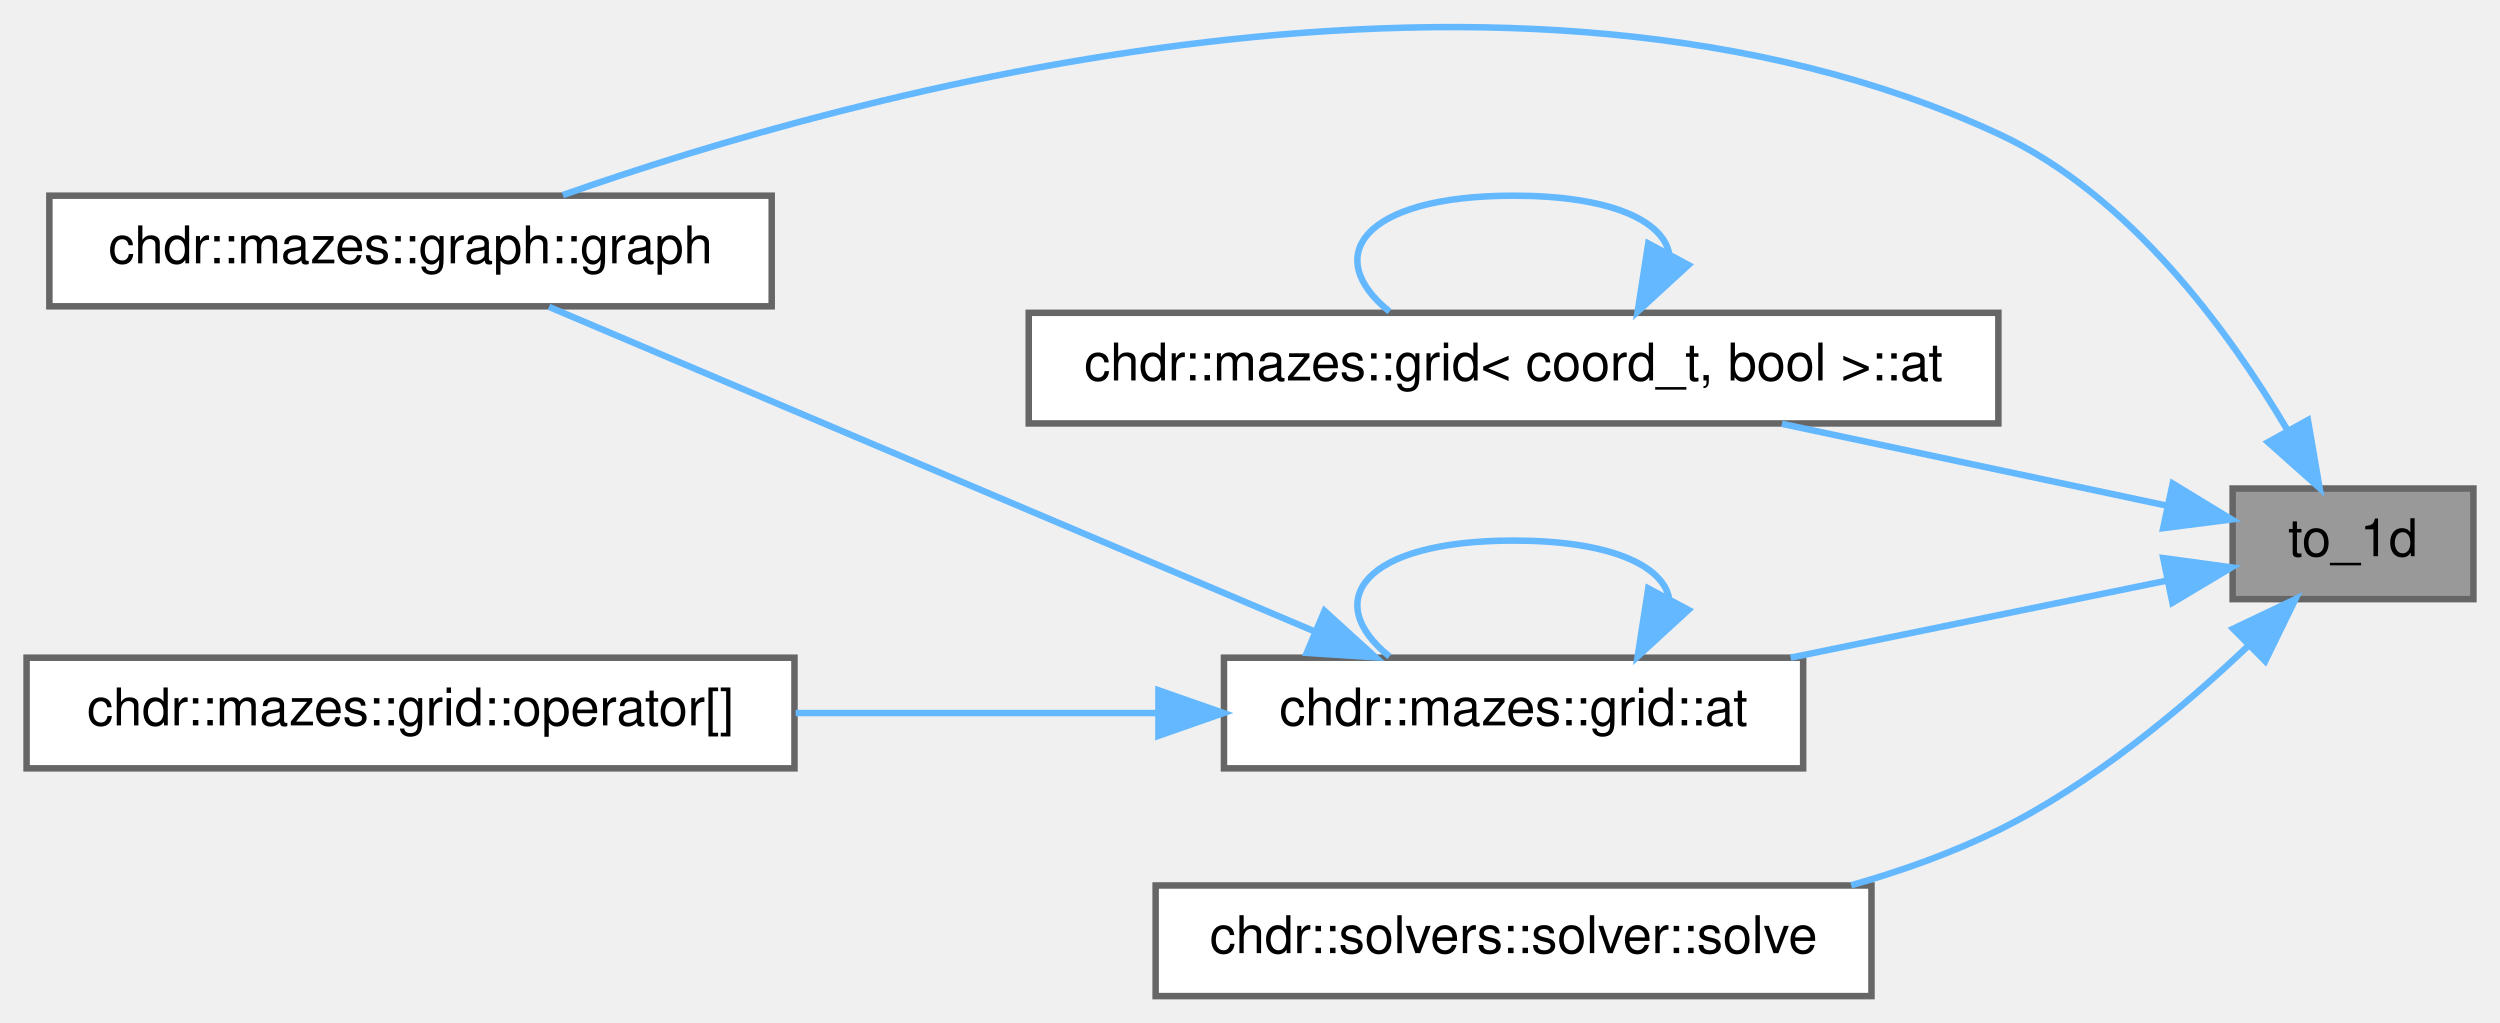
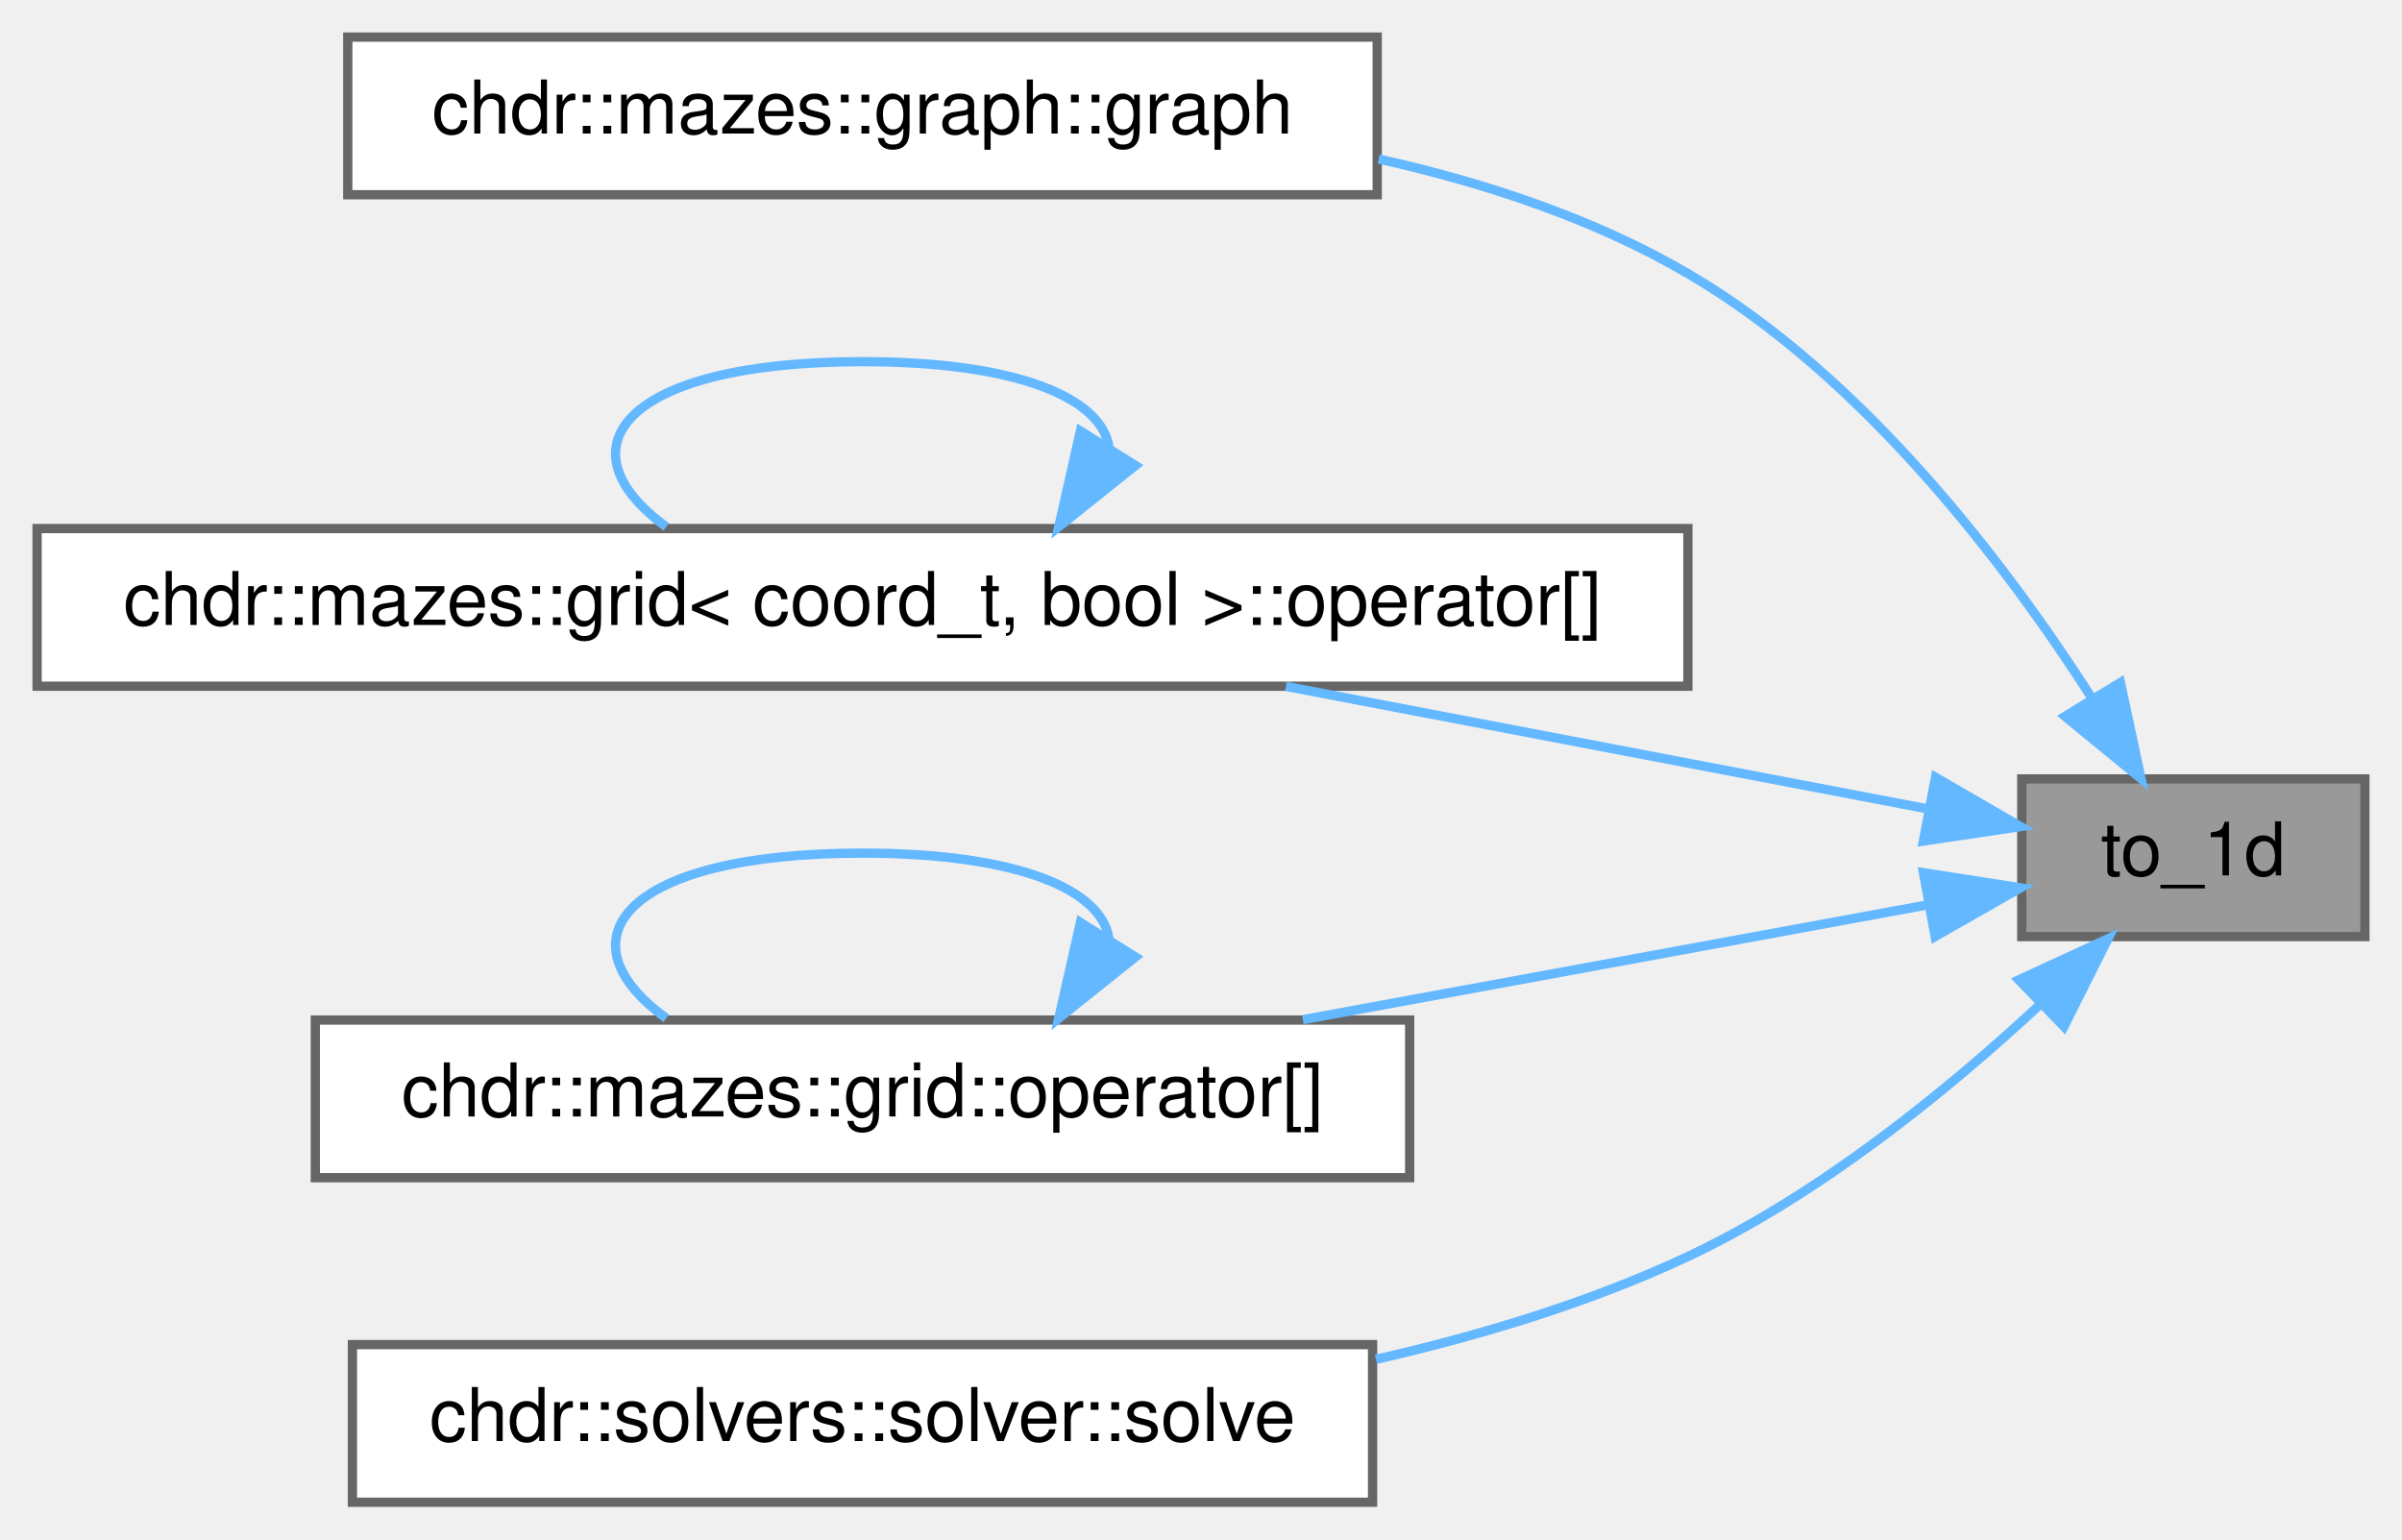
- <svg xmlns="http://www.w3.org/2000/svg" xmlns:xlink="http://www.w3.org/1999/xlink" width="384pt" height="157pt" viewBox="0.00 0.00 384.00 157.07">
-   <g id="graph0" class="graph" transform="scale(1 1) rotate(0) translate(4 153.07)">
+ <svg xmlns="http://www.w3.org/2000/svg" xmlns:xlink="http://www.w3.org/1999/xlink" width="259pt" height="166pt" viewBox="0.00 0.00 259.00 166.00">
+   <g id="graph0" class="graph" transform="scale(1 1) rotate(0) translate(4 162)">
    <g id="Node000001" class="node">
      <g id="a_Node000001">
        <a xlink:title="Maps a multidimensional index to a one-dimensional array index.">
-           <polygon fill="#999999" stroke="#666666" points="376,-78 339,-78 339,-61 376,-61 376,-78" />
-           <text text-anchor="middle" x="357.5" y="-67.6" font-family="Helvetica,sans-Serif" font-size="8.00">to_1d</text>
+           <polygon fill="#999999" stroke="#666666" points="251,-78 214,-78 214,-61 251,-61 251,-78" />
+           <text text-anchor="middle" x="232.5" y="-67.6" font-family="Helvetica,sans-Serif" font-size="8.00">to_1d</text>
        </a>
      </g>
    </g>
    <g id="Node000002" class="node">
      <g id="a_Node000002">
        <a xlink:href="../../d9/dcb/classchdr_1_1mazes_1_1graph_a5ca1351a03df5ff49f85cc4b5669cefc.html#a5ca1351a03df5ff49f85cc4b5669cefc" target="_top" xlink:title="Constructs a graph instance from a grid structure.">
-           <polygon fill="white" stroke="#666666" points="114.5,-123 3.5,-123 3.5,-106 114.5,-106 114.5,-123" />
-           <text text-anchor="middle" x="59" y="-112.6" font-family="Helvetica,sans-Serif" font-size="8.00">chdr::mazes::graph::graph</text>
+           <polygon fill="white" stroke="#666666" points="144.5,-158 33.5,-158 33.5,-141 144.5,-141 144.5,-158" />
+           <text text-anchor="middle" x="89" y="-147.6" font-family="Helvetica,sans-Serif" font-size="8.00">chdr::mazes::graph::graph</text>
        </a>
      </g>
    </g>
    <g id="edge1_Node000001_Node000002" class="edge">
      <g id="a_edge1_Node000001_Node000002">
        <a xlink:title=" ">
-           <path fill="none" stroke="#63b8ff" d="M347.38,-87.05C338.39,-102.25 323.08,-123.21 303,-132.5 228.33,-167.05 126.85,-138.71 82.41,-123.1" />
-           <polygon fill="#63b8ff" stroke="#63b8ff" points="350.57,-88.52 352.36,-78.08 344.45,-85.12 350.57,-88.52" />
+           <path fill="none" stroke="#63b8ff" d="M221.62,-86.63C212.28,-101.2 196.9,-121.45 178,-132.5 167.92,-138.39 156.2,-142.28 144.66,-144.85" />
+           <polygon fill="#63b8ff" stroke="#63b8ff" points="224.64,-88.4 226.86,-78.03 218.66,-84.75 224.64,-88.4" />
        </a>
      </g>
    </g>
    <g id="Node000003" class="node">
      <g id="a_Node000003">
-         <a xlink:href="../../de/de1/classchdr_1_1mazes_1_1grid_3_01coord__t_00_01bool_01_4_acae1d695ad2f308980a748bce2a94fe0.html#acae1d695ad2f308980a748bce2a94fe0" target="_top" xlink:title="Retrieves the node at a specified coordinate.">
-           <polygon fill="white" stroke="#666666" points="303,-105 154,-105 154,-88 303,-88 303,-105" />
-           <text text-anchor="middle" x="228.5" y="-94.6" font-family="Helvetica,sans-Serif" font-size="8.00">chdr::mazes::grid&lt; coord_t, bool &gt;::at</text>
+         <a xlink:href="../../de/de1/classchdr_1_1mazes_1_1grid_3_01coord__t_00_01bool_01_4_a7d575542c2bf3cf37dfbebf1d56a7bc9.html#a7d575542c2bf3cf37dfbebf1d56a7bc9" target="_top" xlink:title="Retrieves the node at a specified coordinate.">
+           <polygon fill="white" stroke="#666666" points="178,-105 0,-105 0,-88 178,-88 178,-105" />
+           <text text-anchor="middle" x="89" y="-94.6" font-family="Helvetica,sans-Serif" font-size="8.00">chdr::mazes::grid&lt; coord_t, bool &gt;::operator[]</text>
        </a>
      </g>
    </g>
    <g id="edge2_Node000001_Node000003" class="edge">
      <g id="a_edge2_Node000001_Node000003">
        <a xlink:title=" ">
-           <path fill="none" stroke="#63b8ff" d="M328.83,-75.38C311.55,-79.06 288.99,-83.85 269.74,-87.94" />
-           <polygon fill="#63b8ff" stroke="#63b8ff" points="329.79,-78.76 338.84,-73.25 328.33,-71.91 329.79,-78.76" />
+           <path fill="none" stroke="#63b8ff" d="M204.02,-74.74C184.34,-78.5 157.41,-83.64 134.66,-87.98" />
+           <polygon fill="#63b8ff" stroke="#63b8ff" points="204.7,-78.18 213.87,-72.86 203.39,-71.3 204.7,-78.18" />
        </a>
      </g>
    </g>
    <g id="Node000004" class="node">
      <g id="a_Node000004">
-         <a xlink:href="../../dd/de3/classchdr_1_1mazes_1_1grid_a2c953e28d925a8042220b3abe9023479.html#a2c953e28d925a8042220b3abe9023479" target="_top" xlink:title="Retrieves the node at a specified coordinate.">
-           <polygon fill="white" stroke="#666666" points="273,-52 184,-52 184,-35 273,-35 273,-52" />
-           <text text-anchor="middle" x="228.5" y="-41.6" font-family="Helvetica,sans-Serif" font-size="8.00">chdr::mazes::grid::at</text>
+         <a xlink:href="../../dd/de3/classchdr_1_1mazes_1_1grid_ad8b85d86fc073f5557471a856975a9a2.html#ad8b85d86fc073f5557471a856975a9a2" target="_top" xlink:title="Retrieves the node at a specified coordinate.">
+           <polygon fill="white" stroke="#666666" points="148,-52 30,-52 30,-35 148,-35 148,-52" />
+           <text text-anchor="middle" x="89" y="-41.6" font-family="Helvetica,sans-Serif" font-size="8.00">chdr::mazes::grid::operator[]</text>
        </a>
      </g>
    </g>
    <g id="edge4_Node000001_Node000004" class="edge">
      <g id="a_edge4_Node000001_Node000004">
        <a xlink:title=" ">
-           <path fill="none" stroke="#63b8ff" d="M329.04,-63.88C312.13,-60.42 290.11,-55.91 271.08,-52.01" />
-           <polygon fill="#63b8ff" stroke="#63b8ff" points="328.34,-67.31 338.84,-65.88 329.75,-60.45 328.34,-67.31" />
+           <path fill="none" stroke="#63b8ff" d="M204,-64.45C184.84,-60.93 158.82,-56.15 136.48,-52.04" />
+           <polygon fill="#63b8ff" stroke="#63b8ff" points="203.4,-67.89 213.87,-66.26 204.66,-61.01 203.4,-67.89" />
        </a>
      </g>
    </g>
-     <g id="Node000006" class="node">
-       <g id="a_Node000006">
+     <g id="Node000005" class="node">
+       <g id="a_Node000005">
        <a xlink:href="../../d3/df4/classchdr_1_1solvers_1_1solver_aa62632bf43d0cf6db6a9f6de5e76b0ba.html#aa62632bf43d0cf6db6a9f6de5e76b0ba" target="_top" xlink:title="Executes the solver with the provided parameters.">
-           <polygon fill="white" stroke="#666666" points="283.5,-17 173.5,-17 173.5,0 283.5,0 283.5,-17" />
-           <text text-anchor="middle" x="228.5" y="-6.6" font-family="Helvetica,sans-Serif" font-size="8.00">chdr::solvers::solver::solve</text>
+           <polygon fill="white" stroke="#666666" points="144,-17 34,-17 34,0 144,0 144,-17" />
+           <text text-anchor="middle" x="89" y="-6.6" font-family="Helvetica,sans-Serif" font-size="8.00">chdr::solvers::solver::solve</text>
        </a>
      </g>
    </g>
-     <g id="edge8_Node000001_Node000006" class="edge">
-       <g id="a_edge8_Node000001_Node000006">
+     <g id="edge6_Node000001_Node000005" class="edge">
+       <g id="a_edge6_Node000001_Node000005">
        <a xlink:title=" ">
-           <path fill="none" stroke="#63b8ff" d="M341.51,-53.93C331.47,-44.37 317.47,-32.63 303,-25.5 295.95,-22.03 288.17,-19.25 280.38,-17.03" />
-           <polygon fill="#63b8ff" stroke="#63b8ff" points="339.08,-56.45 348.65,-61 344.01,-51.48 339.08,-56.45" />
+           <path fill="none" stroke="#63b8ff" d="M215.85,-53.56C205.86,-44.29 192.15,-33.15 178,-26.5 167.56,-21.59 155.8,-18.02 144.36,-15.41" />
+           <polygon fill="#63b8ff" stroke="#63b8ff" points="213.68,-56.33 223.3,-60.77 218.55,-51.3 213.68,-56.33" />
        </a>
      </g>
    </g>
    <g id="edge3_Node000003_Node000003" class="edge">
      <g id="a_edge3_Node000003_Node000003">
        <a xlink:title=" ">
-           <path fill="none" stroke="#63b8ff" d="M252.39,-114.19C251.36,-119.17 243.39,-123 228.5,-123 205.25,-123 198.89,-113.67 209.43,-105.19" />
-           <polygon fill="#63b8ff" stroke="#63b8ff" points="255.37,-112.35 247.57,-105.19 249.2,-115.65 255.37,-112.35" />
+           <path fill="none" stroke="#63b8ff" d="M115.57,-113.82C114.78,-118.98 105.93,-123 89,-123 63.21,-123 56.15,-113.67 67.84,-105.19" />
+           <polygon fill="#63b8ff" stroke="#63b8ff" points="118.43,-111.8 110.16,-105.19 112.5,-115.52 118.43,-111.8" />
        </a>
      </g>
    </g>
-     <g id="edge5_Node000004_Node000002" class="edge">
-       <g id="a_edge5_Node000004_Node000002">
+     <g id="edge5_Node000004_Node000004" class="edge">
+       <g id="a_edge5_Node000004_Node000004">
        <a xlink:title=" ">
-           <path fill="none" stroke="#63b8ff" d="M197.93,-56.04C164.1,-70.37 109.62,-93.47 80.28,-105.91" />
-           <polygon fill="#63b8ff" stroke="#63b8ff" points="199.45,-59.19 207.3,-52.06 196.72,-52.74 199.45,-59.19" />
-         </a>
-       </g>
-     </g>
-     <g id="edge6_Node000004_Node000004" class="edge">
-       <g id="a_edge6_Node000004_Node000004">
-         <a xlink:title=" ">
-           <path fill="none" stroke="#63b8ff" d="M252.39,-61.19C251.36,-66.17 243.39,-70 228.5,-70 205.25,-70 198.89,-60.67 209.43,-52.19" />
-           <polygon fill="#63b8ff" stroke="#63b8ff" points="255.37,-59.35 247.57,-52.19 249.2,-62.65 255.37,-59.35" />
-         </a>
-       </g>
-     </g>
-     <g id="Node000005" class="node">
-       <g id="a_Node000005">
-         <a xlink:href="../../dd/de3/classchdr_1_1mazes_1_1grid_a943b441c52cc08ef04269321f14cc1f9.html#a943b441c52cc08ef04269321f14cc1f9" target="_top" xlink:title="Provides a reference access to the element at the specified index.">
-           <polygon fill="white" stroke="#666666" points="118,-52 0,-52 0,-35 118,-35 118,-52" />
-           <text text-anchor="middle" x="59" y="-41.6" font-family="Helvetica,sans-Serif" font-size="8.00">chdr::mazes::grid::operator[]</text>
-         </a>
-       </g>
-     </g>
-     <g id="edge7_Node000004_Node000005" class="edge">
-       <g id="a_edge7_Node000004_Node000005">
-         <a xlink:title=" ">
-           <path fill="none" stroke="#63b8ff" d="M173.76,-43.5C156.02,-43.5 136.22,-43.5 118.18,-43.5" />
-           <polygon fill="#63b8ff" stroke="#63b8ff" points="173.93,-47 183.93,-43.5 173.93,-40 173.93,-47" />
+           <path fill="none" stroke="#63b8ff" d="M115.57,-60.82C114.78,-65.98 105.93,-70 89,-70 63.21,-70 56.15,-60.67 67.84,-52.19" />
+           <polygon fill="#63b8ff" stroke="#63b8ff" points="118.43,-58.8 110.16,-52.19 112.5,-62.52 118.43,-58.8" />
        </a>
      </g>
    </g>
  </g>
</svg>
